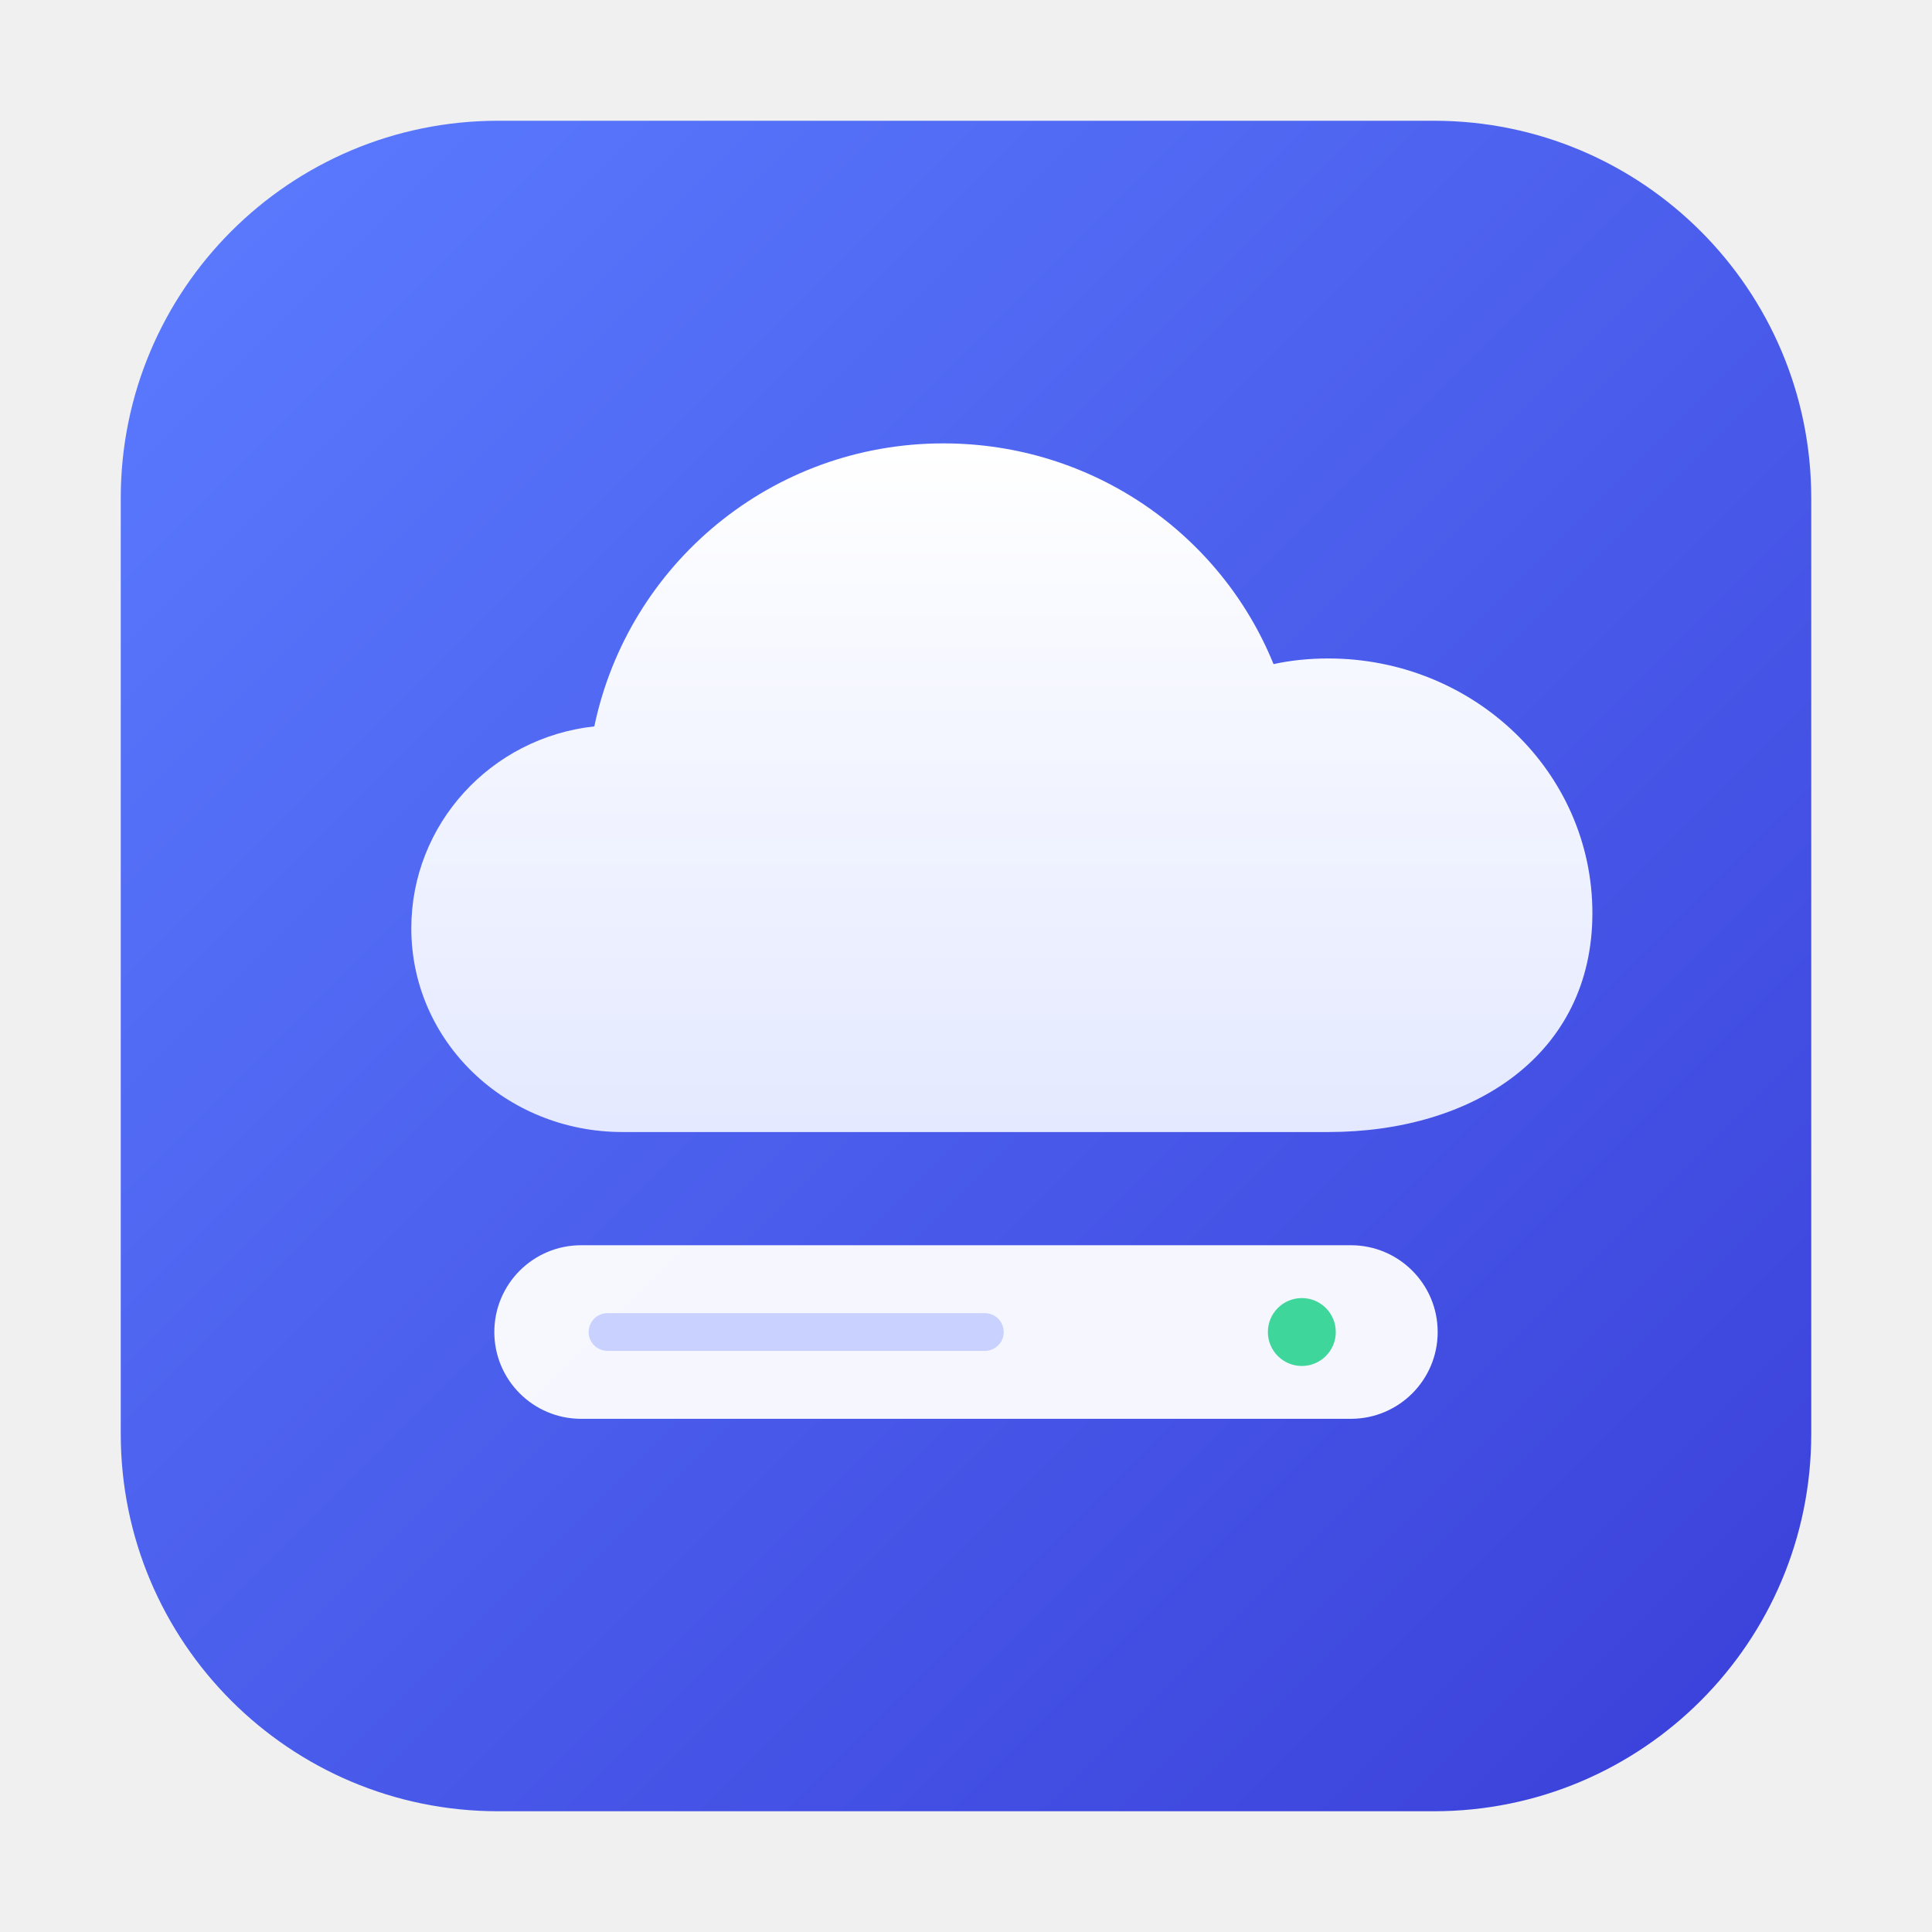
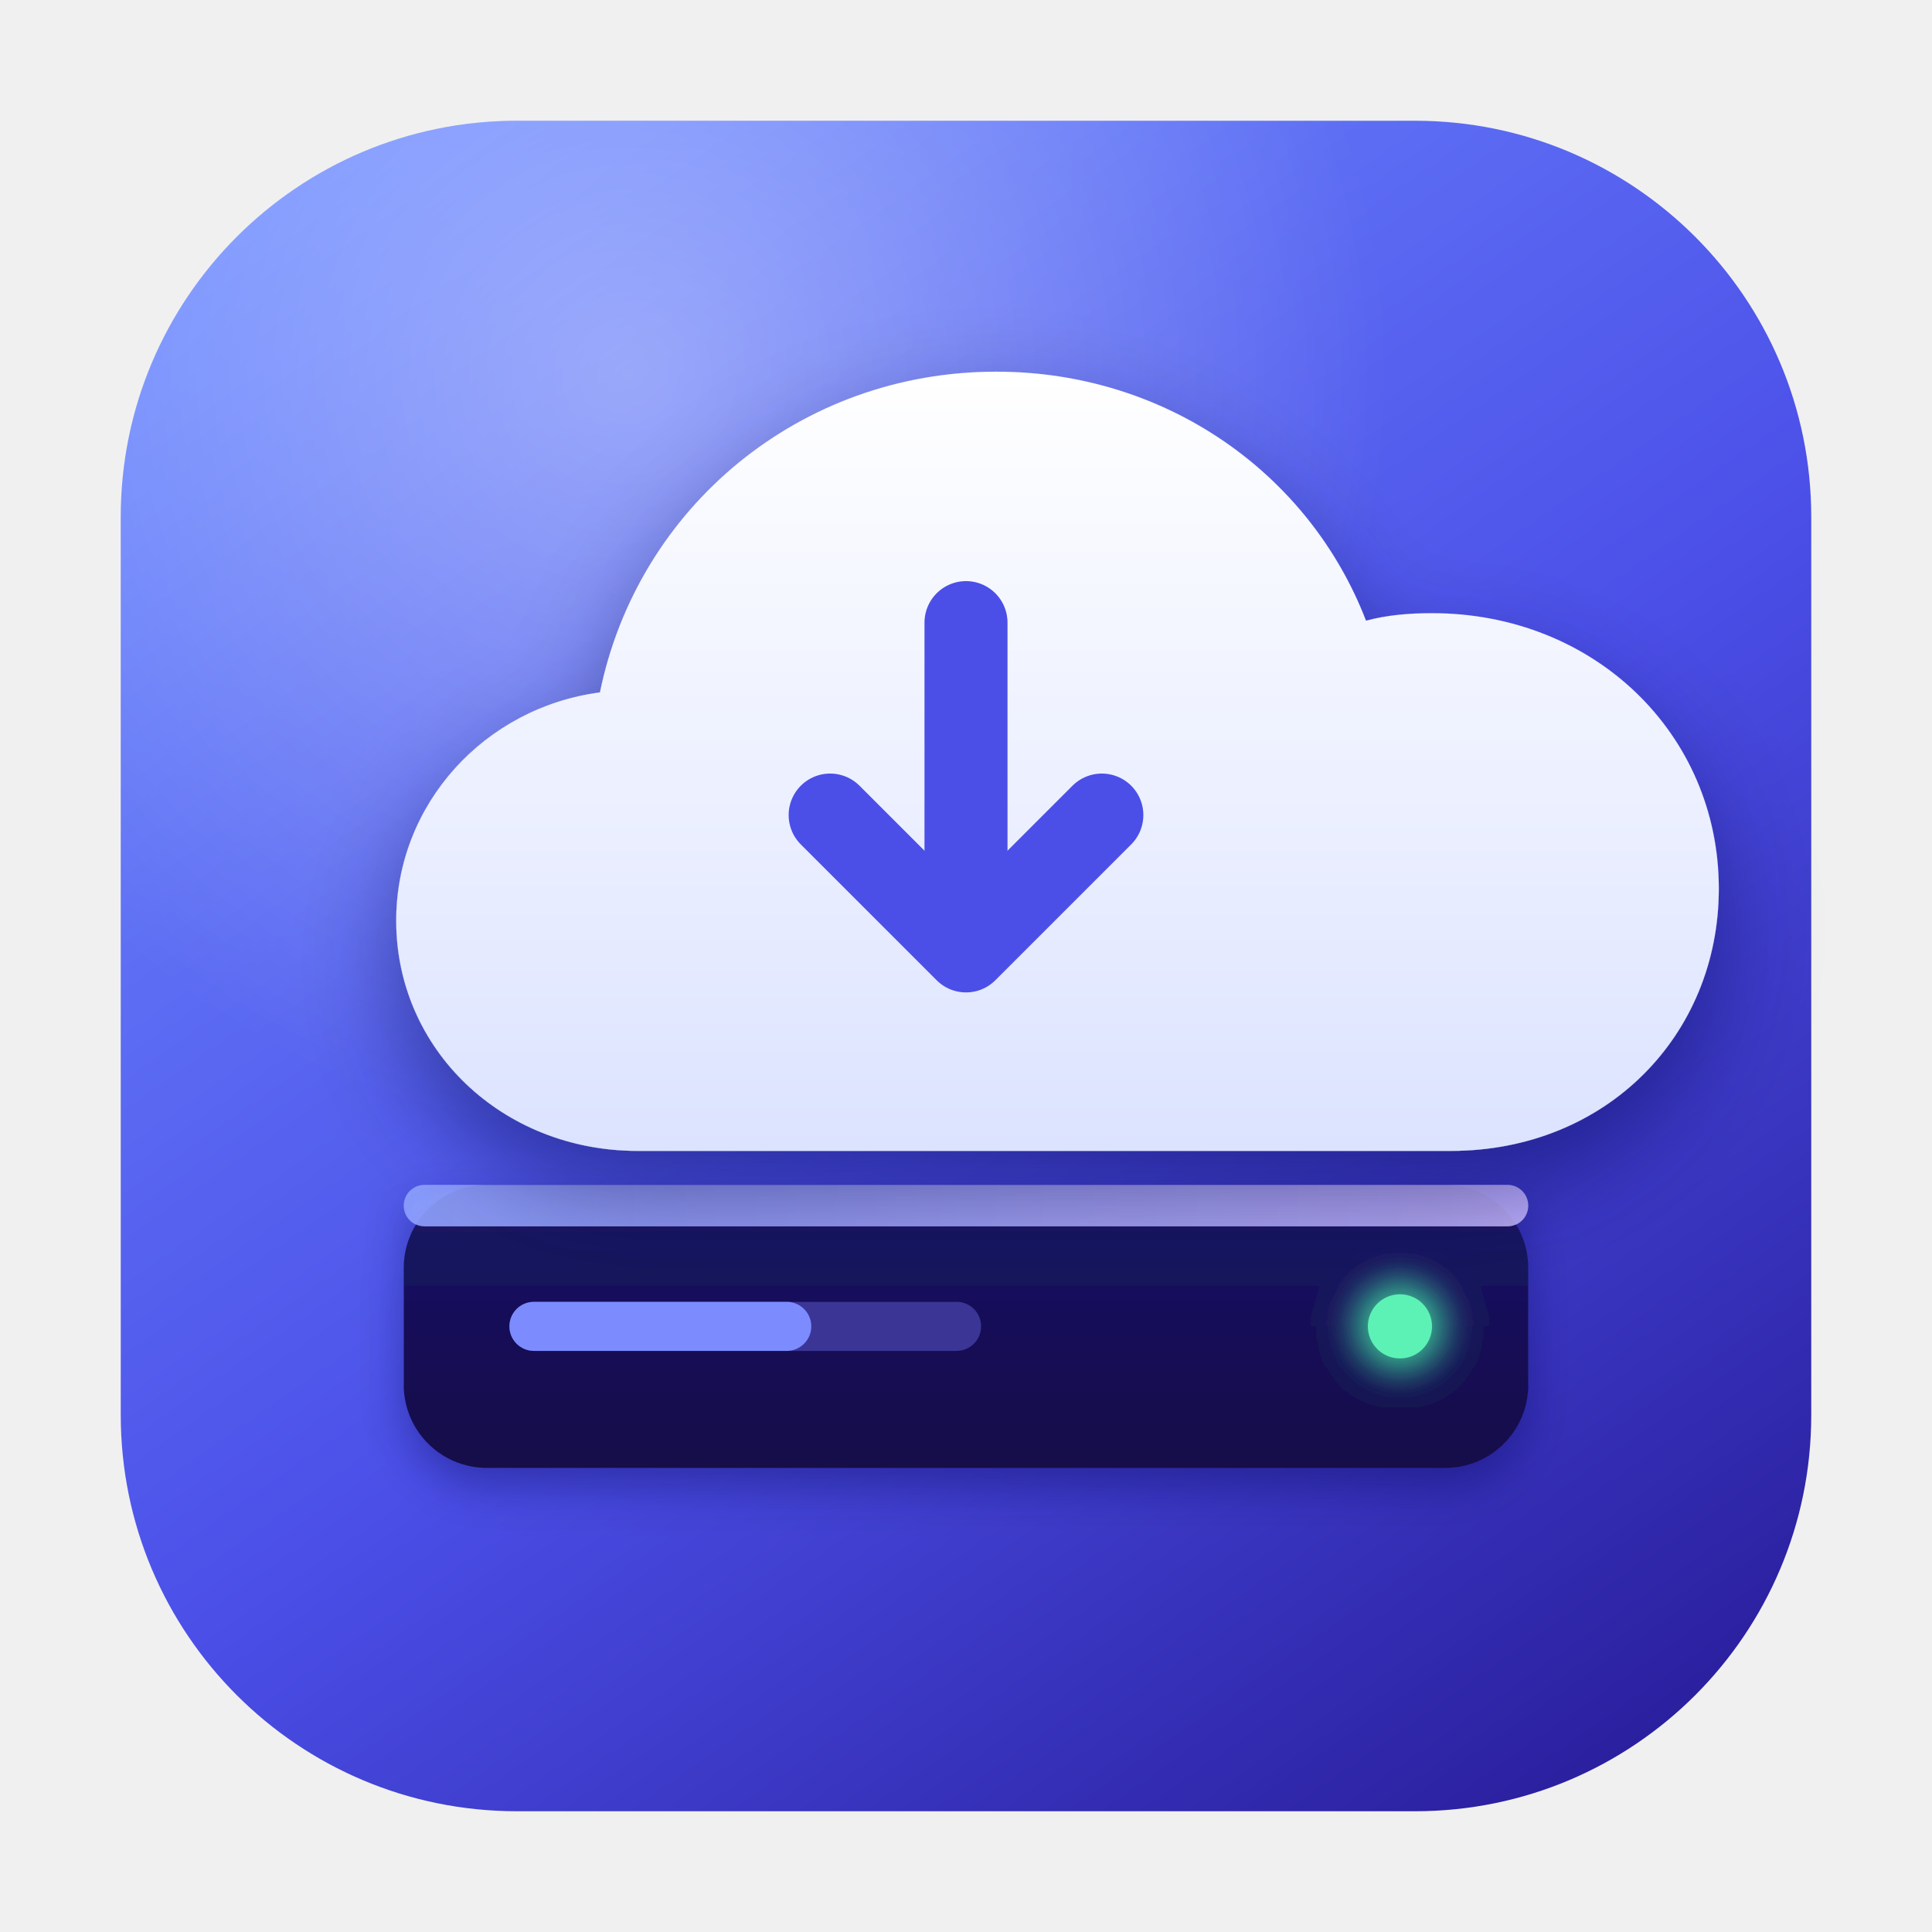
<svg xmlns="http://www.w3.org/2000/svg" width="1024" height="1024" viewBox="0 0 1024 1024">
  <defs>
-     <linearGradient id="bg" x1="0" y1="0" x2="1" y2="1">
-       <stop offset="0" stop-color="#5B7CFF" />
-       <stop offset="1" stop-color="#3A3FD9" />
+     <linearGradient id="bg" x1="0.15" y1="0" x2="0.85" y2="1">
+       <stop offset="0" stop-color="#6F8CFF" />
+       <stop offset="0.55" stop-color="#4B4FE8" />
+       <stop offset="1" stop-color="#2A1F9E" />
    </linearGradient>
-     <linearGradient id="cl" x1="0" y1="0" x2="0" y2="1">
+     <radialGradient id="glow" cx="0.3" cy="0.15" r="0.9">
+       <stop offset="0" stop-color="#FFFFFF" stop-opacity="0.35" />
+       <stop offset="0.5" stop-color="#FFFFFF" stop-opacity="0" />
+     </radialGradient>
+     <linearGradient id="cloud" x1="0" y1="0" x2="0" y2="1">
      <stop offset="0" stop-color="#FFFFFF" />
-       <stop offset="1" stop-color="#E4E9FF" />
+       <stop offset="1" stop-color="#DCE3FF" />
    </linearGradient>
+     <linearGradient id="dock" x1="0" y1="0" x2="0" y2="1">
+       <stop offset="0" stop-color="#1B1466" />
+       <stop offset="1" stop-color="#120D4A" />
+     </linearGradient>
+     <linearGradient id="dockTop" x1="0" y1="0" x2="1" y2="0">
+       <stop offset="0" stop-color="#8EA2FF" />
+       <stop offset="1" stop-color="#C6B8FF" />
+     </linearGradient>
+     <filter id="shadow" x="-30%" y="-30%" width="160%" height="170%">
+       <feDropShadow dx="0" dy="22" stdDeviation="26" flood-color="#0E0848" flood-opacity="0.45" />
+     </filter>
+     <filter id="soft" x="-20%" y="-20%" width="140%" height="160%">
+       <feDropShadow dx="0" dy="10" stdDeviation="12" flood-color="#0E0848" flood-opacity="0.35" />
+     </filter>
+     <filter id="led" x="-200%" y="-200%" width="500%" height="500%">
+       <feGaussianBlur stdDeviation="10" />
+     </filter>
  </defs>
-   <rect x="64" y="64" width="896" height="896" rx="200" fill="url(#bg)" />
-   <path d="M330 600c-62 0-112-48-112-108 0-55 42-101 97-107 18-86 94-150 185-150 79 0 147 48 175 117 9-2 19-3 29-3 77 0 140 60 140 135s-63 116-140 116z" fill="url(#cl)" />
-   <rect x="262" y="660" width="500" height="92" rx="46" fill="#FFFFFF" opacity="0.95" />
-   <circle cx="690" cy="706" r="18" fill="#3FD69B" />
-   <rect x="312" y="696" width="220" height="20" rx="10" fill="#C9D1FF" />
+   <rect x="64" y="64" width="896" height="896" rx="210" fill="url(#bg)" />
+   <rect x="64" y="64" width="896" height="896" rx="210" fill="url(#glow)" />
+   <g filter="url(#soft)">
+     <rect x="214" y="628" width="596" height="150" rx="44" fill="url(#dock)" />
+     <rect x="214" y="628" width="596" height="22" rx="11" fill="url(#dockTop)" opacity="0.9" />
+     <rect x="270" y="690" width="250" height="26" rx="13" fill="#3B3496" />
+     <rect x="270" y="690" width="160" height="26" rx="13" fill="#7C8CFF" />
+     <circle cx="742" cy="703" r="24" fill="#3FE0A0" filter="url(#led)" opacity="0.9" />
+     <circle cx="742" cy="703" r="17" fill="#5CF2B6" />
+   </g>
+   <g filter="url(#shadow)">
+     <path d="M338 610c-72 0-128-54-128-122 0-62 47-113 108-121 20-98 106-170 210-170 90 0 166 54 196 132 11-3 23-4 35-4 86 0 152 64 152 146 0 78-60 139-142 139z" fill="url(#cloud)" />
+   </g>
+   <path d="M512 330v170" stroke="#4B4FE8" stroke-width="44" stroke-linecap="round" />
+   <path d="M440 432l72 72 72-72" fill="none" stroke="#4B4FE8" stroke-width="44" stroke-linecap="round" stroke-linejoin="round" />
</svg>
